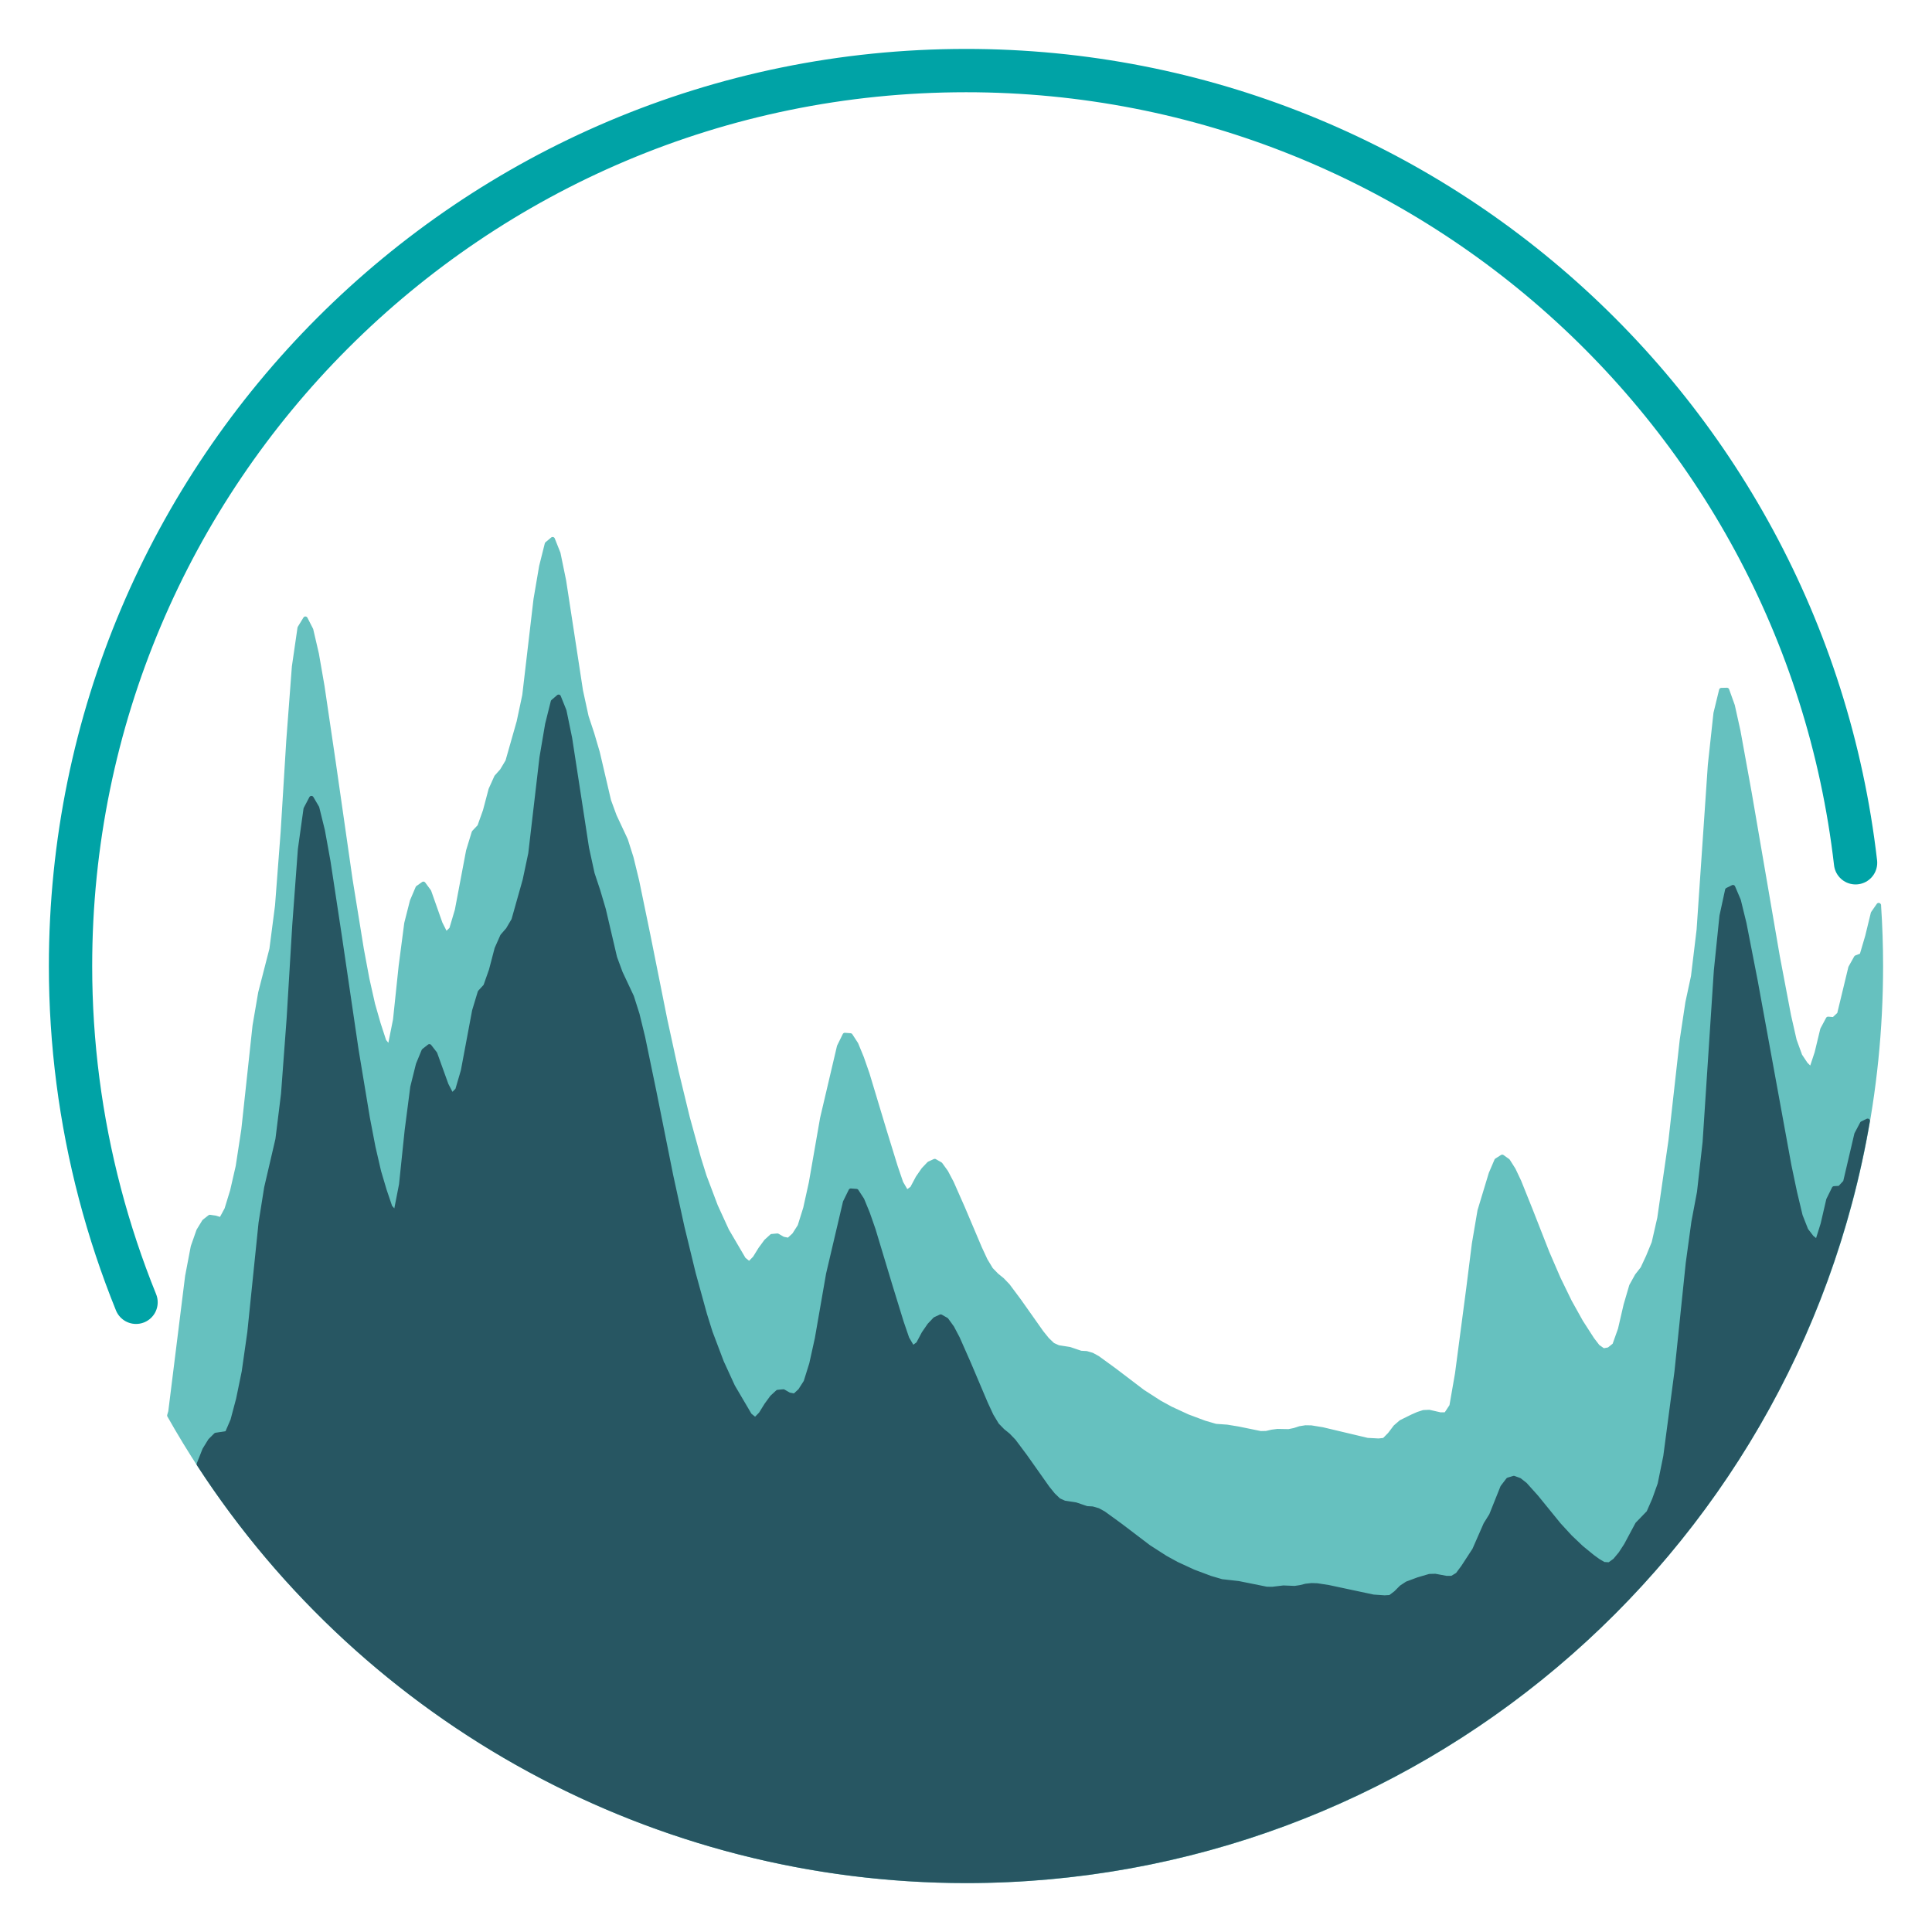
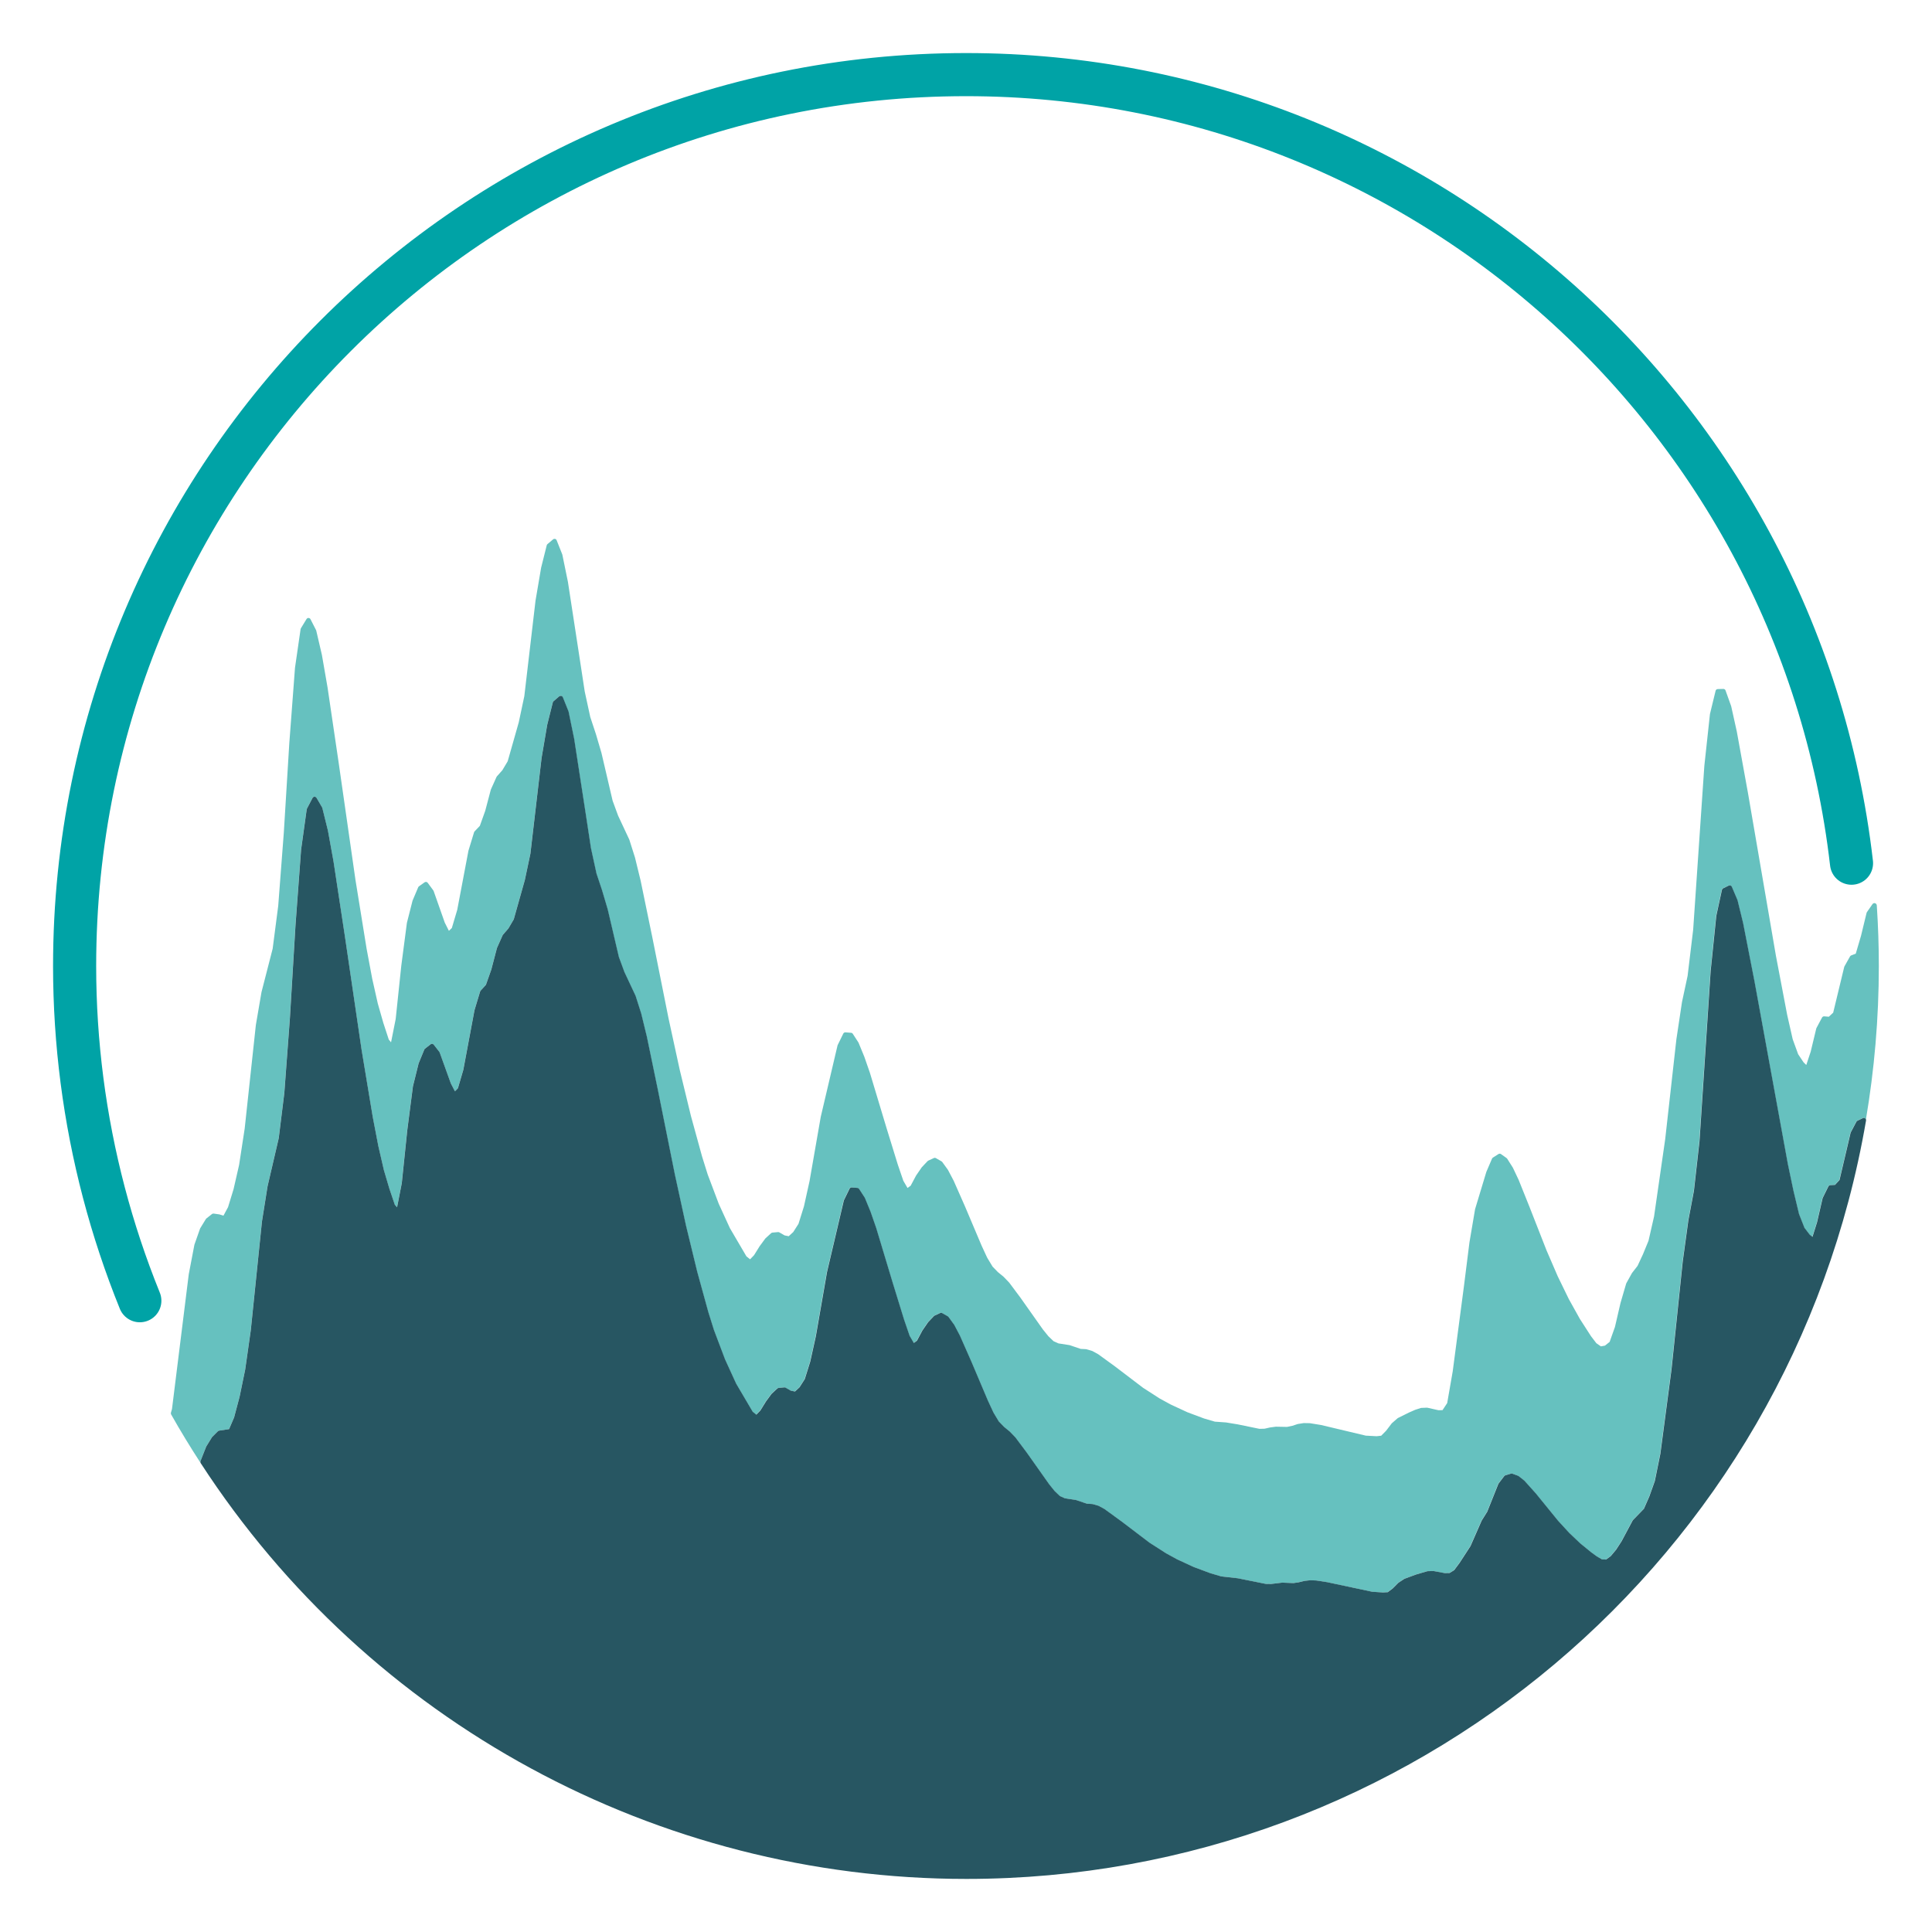
- <svg xmlns="http://www.w3.org/2000/svg" width="199.1mm" height="199.1mm" viewBox="0 0 199.1 199.1" version="1.1" id="svg3904">
-   <defs id="defs3898" />
-   <g id="layer1" transform="translate(-27.52132,104.8608)">
-     <g id="g3112-9" transform="matrix(0.3527778,0,0,-0.3527778,-1946.376,-2.837787)">
-       <path id="path8657-0-05-0-2-3-4-0-4-5-3-6-3" style="fill:#66c1bf;fill-opacity:1;fill-rule:evenodd;stroke:#66c1bf;stroke-width:1.335;stroke-linecap:round;stroke-linejoin:round;stroke-miterlimit:10;stroke-dasharray:none;stroke-opacity:1" d="m 6144.143,24.738 -0.043,0.043 -1.641,-2.36 -1.641,-6.745 -1.643,-5.584 -1.641,-0.621 -1.641,-2.928 -3.284,-13.601 -1.641,-1.537 -1.641,0.14 -1.641,-3.072 -1.643,-6.82 -1.641,-4.955 -1.641,1.633 -1.641,2.466 -1.643,4.513 -1.641,7.224 -3.281,17.271 -8.209,47.771 -3.281,18.076 -1.641,7.393 -1.641,4.582 -1.643,-0.036 -1.641,-6.747 -1.641,-15.123 -3.284,-48.157 -1.641,-13.588 -1.641,-7.648 -1.641,-10.895 -3.284,-29.319 -3.281,-22.753 -1.643,-7.204 -1.641,-3.993 -1.641,-3.531 -1.641,-2.1 -1.643,-2.961 -1.641,-5.606 -1.641,-7.088 -1.641,-4.607 -1.643,-1.318 -1.641,-0.3 -1.641,1.149 -1.641,2.143 -3.284,5.099 -3.281,5.889 -3.284,6.742 -3.281,7.598 -4.925,12.56 -3.281,8.176 -1.643,3.473 -1.641,2.59 -1.641,1.166 -1.641,-1.045 -1.643,-3.844 -3.281,-10.842 -1.641,-9.658 -1.643,-13.066 -3.281,-24.874 -1.641,-9.438 -1.643,-2.491 -1.641,-0.028 -3.281,0.747 -1.641,-0.071 -1.643,-0.533 -1.641,-0.722 -3.281,-1.621 -1.643,-1.426 -1.641,-2.163 -1.641,-1.661 -1.641,-0.179 -3.284,0.179 -13.131,3.117 -3.281,0.533 -1.643,0.028 -1.641,-0.258 -1.641,-0.532 -1.641,-0.338 -3.284,0.06 -1.641,-0.212 -1.641,-0.379 -1.641,-0.033 -6.566,1.345 -3.284,0.535 -3.281,0.232 -3.284,0.959 -4.925,1.845 -4.922,2.277 -3.284,1.797 -4.922,3.17 -8.209,6.247 -4.922,3.582 -1.643,0.904 -1.641,0.48 -1.641,0.093 -3.284,1.111 -3.281,0.507 -1.641,0.74 -1.643,1.575 -1.641,2.034 -6.566,9.294 -3.281,4.397 -1.641,1.709 -1.643,1.338 -1.641,1.694 -1.641,2.729 -1.641,3.542 -4.925,11.622 -3.284,7.442 -1.641,3.112 -1.641,2.272 -1.641,0.934 -1.643,-0.76 -1.641,-1.732 -1.641,-2.38 -1.641,-3.082 -1.643,-1.199 -1.641,2.809 -1.641,4.811 -3.284,10.657 -4.922,16.339 -1.641,4.71 -1.643,3.998 -1.641,2.527 -1.641,0.126 -1.641,-3.34 -4.925,-20.964 -3.284,-18.836 -1.641,-7.424 -1.641,-5.248 -1.641,-2.562 -1.643,-1.515 -1.641,0.333 -1.641,0.939 -1.641,-0.152 -1.643,-1.504 -1.641,-2.232 -1.641,-2.645 -1.641,-1.684 -1.643,1.333 -4.922,8.398 -3.284,7.169 -3.282,8.696 -1.641,5.253 -3.284,11.937 -3.281,13.527 -3.284,15.07 -4.925,24.601 -3.281,15.883 -1.641,6.742 -1.643,5.185 -3.282,7.015 -1.641,4.473 -3.284,14.06 -1.641,5.571 -1.641,4.955 -1.641,7.555 -1.643,10.746 -3.282,21.388 -1.641,7.997 -1.643,4.12 -1.641,-1.378 -1.641,-6.543 -1.641,-9.635 -3.284,-28.034 -1.641,-7.729 -3.284,-11.553 -1.641,-2.746 -1.641,-1.845 -1.641,-3.643 -1.643,-6.21 -1.641,-4.594 -1.641,-1.729 -1.641,-5.372 -3.284,-17.347 -1.641,-5.533 -1.641,-1.575 -1.641,3.254 -3.284,9.312 -1.641,2.226 -1.641,-1.166 -1.643,-3.87 -1.641,-6.47 -1.641,-12.546 -1.641,-15.62 -1.643,-8.257 -1.641,2.002 -1.641,5.023 -1.641,5.725 -1.643,7.318 -1.641,8.782 -3.281,20.267 -4.925,34.322 -3.284,22.251 -1.641,9.431 -1.641,7.053 -1.641,3.208 -1.643,-2.686 -1.641,-11.311 -1.641,-21.693 -1.641,-26.679 -1.641,-21.484 -1.643,-12.649 -3.281,-12.768 -1.641,-9.582 -3.284,-30.415 -1.641,-10.715 -1.641,-7.156 -1.643,-5.364 -1.641,-3.032 -1.641,0.515 -1.641,0.237 -1.643,-1.3 -1.641,-2.683 -1.641,-4.682 -1.641,-8.603 -4.925,-39.583 -0.323,-1.103 a 267.197,267.197 0 0 1 232.732,-135.938 267.197,267.197 0 0 1 267.198,267.196 267.197,267.197 0 0 1 -0.591,17.76 z" />
-       <path id="path8657-7-3-2-3-0-9-1-9-5-8-6-8" style="fill:#275662;fill-opacity:1;fill-rule:evenodd;stroke:#275662;stroke-width:1.335;stroke-linecap:round;stroke-linejoin:round;stroke-miterlimit:10;stroke-dasharray:none;stroke-opacity:1" d="m 6140.879,-38.234 -1.593,-0.77 -1.641,-3.11 -3.281,-14.002 -1.641,-1.759 -1.643,-0.093 -1.641,-3.322 -1.641,-7.086 -1.641,-5.235 -1.643,1.333 -1.641,2.146 -1.641,4.172 -1.641,6.861 -1.643,7.818 -9.847,53.92 -3.284,16.824 -1.641,6.707 -1.641,3.847 -1.641,-0.815 -1.643,-7.578 -1.641,-16.001 -3.281,-50.073 -1.641,-14.618 -1.643,-8.724 -1.641,-12.005 -3.281,-31.578 -3.284,-24.864 -1.641,-8.065 -1.641,-4.599 -1.643,-3.743 -3.281,-3.393 -3.284,-6.134 -1.641,-2.524 -1.641,-1.966 -1.641,-1.191 -1.643,0.107 -1.641,0.967 -1.641,1.189 -3.284,2.683 -3.282,3.122 -3.284,3.574 -6.563,8.068 -3.284,3.66 -1.641,1.292 -1.641,0.598 -1.643,-0.495 -1.641,-2.148 -3.281,-8.204 -1.643,-2.628 -3.281,-7.479 -3.284,-5.043 -1.641,-2.209 -1.641,-0.994 -1.641,-0.017 -3.284,0.611 -1.641,-0.045 -3.284,-0.964 -3.281,-1.219 -1.641,-1.083 -1.641,-1.648 -1.643,-1.242 -1.641,-0.097 -3.282,0.225 -13.131,2.797 -3.284,0.505 -1.641,0.055 -1.641,-0.179 -1.643,-0.409 -1.641,-0.242 -3.281,0.136 -3.284,-0.394 -1.641,0.026 -8.206,1.653 -4.925,0.558 -3.281,0.964 -4.925,1.843 -4.925,2.272 -3.281,1.797 -4.925,3.165 -8.206,6.24 -4.925,3.579 -1.641,0.901 -1.641,0.477 -1.643,0.093 -3.281,1.108 -3.284,0.502 -1.641,0.74 -1.641,1.573 -1.641,2.032 -6.566,9.289 -3.284,4.392 -1.641,1.709 -1.641,1.335 -1.643,1.691 -1.641,2.729 -1.641,3.539 -4.925,11.617 -3.281,7.439 -1.641,3.107 -1.643,2.272 -1.641,0.931 -1.641,-0.762 -1.641,-1.734 -1.643,-2.383 -1.641,-3.085 -1.641,-1.202 -1.641,2.807 -1.643,4.809 -3.281,10.652 -4.925,16.332 -1.641,4.708 -1.641,3.996 -1.643,2.524 -1.641,0.124 -1.641,-3.342 -4.925,-20.976 -3.281,-18.844 -1.641,-7.426 -1.643,-5.25 -1.641,-2.57 -1.641,-1.517 -1.641,0.328 -1.643,0.937 -1.641,-0.157 -1.641,-1.51 -1.641,-2.237 -1.643,-2.65 -1.641,-1.689 -1.641,1.328 -4.925,8.378 -3.281,7.156 -3.284,8.678 -1.641,5.245 -3.281,11.919 -3.284,13.51 -3.281,15.05 -4.925,24.566 -3.284,15.857 -1.641,6.73 -1.641,5.167 -3.284,6.982 -1.641,4.455 -3.281,14.022 -1.643,5.553 -1.641,4.932 -1.641,7.535 -1.641,10.72 -3.284,21.337 -1.641,7.969 -1.641,4.089 -1.641,-1.409 -1.643,-6.576 -1.641,-9.67 -3.281,-28.11 -1.643,-7.769 -3.281,-11.642 -1.641,-2.797 -1.643,-1.896 -1.641,-3.698 -1.641,-6.265 -1.641,-4.657 -1.643,-1.792 -1.641,-5.44 -3.281,-17.498 -1.643,-5.614 -1.641,-1.663 -1.641,3.163 -3.284,9.11 -1.641,2.115 -1.641,-1.285 -1.641,-3.993 -1.643,-6.604 -1.641,-12.687 -1.641,-15.766 -1.641,-8.418 -1.641,1.832 -1.643,4.844 -1.641,5.533 -1.641,7.113 -1.641,8.565 -3.284,19.79 -4.925,33.477 -3.282,21.59 -1.641,9.067 -1.643,6.661 -1.641,2.794 -1.641,-3.132 -1.641,-11.786 -1.643,-22.198 -1.641,-27.219 -1.641,-22.057 -1.641,-13.262 -3.284,-14.106 -1.641,-10.309 -3.281,-31.964 -1.643,-11.531 -1.641,-7.979 -1.641,-6.177 -1.641,-3.812 -3.284,-0.502 -1.641,-1.631 -1.641,-2.663 -1.643,-4.137 -0.021,-0.086 a 267.197,267.197 0 0 1 224.112,-121.703 267.197,267.197 0 0 1 263.344,221.984 z" />
-       <path id="path2963-8-6-1-3-0-2-9-6-4-15-7-0" style="fill:none;fill-rule:evenodd;stroke:#00a3a6;stroke-width:12.653;stroke-linecap:round;stroke-linejoin:round;stroke-miterlimit:10;stroke-dasharray:none;stroke-opacity:1" d="m 6137.349,37.165 c -0.489,4.232 -1.077,8.432 -1.764,12.598 -1.373,8.331 -3.135,16.524 -5.268,24.559 -4.266,16.072 -10.013,31.516 -17.083,46.184 -14.14,29.336 -33.569,55.568 -57.016,77.505 -46.894,43.874 -109.86,70.571 -178.723,70.57 -144.474,-8.6e-4 -261.593,-117.121 -261.593,-261.595 1e-4,-22.513 2.906,-44.835 8.576,-66.431 2.835,-10.798 6.361,-21.415 10.561,-31.783" />
+ <svg xmlns="http://www.w3.org/2000/svg" width="200mm" height="200mm" viewBox="0 0 200 200" version="1.1" id="svg5016">
+   <defs id="defs5013" />
+   <g id="layer1" transform="translate(364.2665,73.97702)">
+     <g id="g22530" transform="translate(10.98474,10.98316)">
+       <path id="path5318" style="color:#000000;fill:#66c1bf;fill-opacity:1;fill-rule:evenodd;stroke-width:0.471;stroke-linecap:round;stroke-linejoin:round;stroke-miterlimit:10" d="m -317.789,-29.17 a 0.235,0.235 0 0 0 -0.208,0.047 l -0.578,0.486 a 0.235,0.235 0 0 0 -0.078,0.123 l -0.578,2.309 a 0.235,0.235 0 0 0 -0.004,0.018 l -0.578,3.399 a 0.235,0.235 0 0 0 -0.002,0.011 l -1.158,9.879 -0.575,2.709 -1.148,4.037 -0.551,0.924 -0.564,0.635 a 0.235,0.235 0 0 0 -0.039,0.058 l -0.578,1.285 a 0.235,0.235 0 0 0 -0.014,0.037 l -0.576,2.18 -0.559,1.564 -0.545,0.575 a 0.235,0.235 0 0 0 -0.055,0.094 l -0.578,1.894 a 0.235,0.235 0 0 0 -0.006,0.025 l -1.157,6.108 -0.559,1.881 -0.304,0.291 -0.428,-0.85 -1.152,-3.27 a 0.235,0.235 0 0 0 -0.033,-0.063 l -0.578,-0.785 a 0.235,0.235 0 0 0 -0.326,-0.053 l -0.58,0.412 a 0.235,0.235 0 0 0 -0.08,0.099 l -0.578,1.365 a 0.235,0.235 0 0 0 -0.012,0.034 l -0.58,2.283 a 0.235,0.235 0 0 0 -0.004,0.027 l -0.58,4.426 a 0.235,0.235 0 0 0 0,0.006 l -0.578,5.498 -0.48,2.412 -0.235,-0.285 -0.564,-1.724 -0.574,-2.01 -0.578,-2.57 -0.578,-3.09 -1.156,-7.144 -1.736,-12.106 a 0.235,0.235 0 0 0 0,-5.167e-4 0.235,0.235 0 0 0 0,-5.168e-4 0.235,0.235 0 0 0 0,-5.168e-4 l -1.159,-7.85 a 0.235,0.235 0 0 0 -0.002,-0.006 l -0.578,-3.326 a 0.235,0.235 0 0 0 -0.004,-0.014 l -0.578,-2.486 a 0.235,0.235 0 0 0 -0.019,-0.055 l -0.578,-1.131 a 0.235,0.235 0 0 0 -0.412,-0.016 l -0.578,0.948 a 0.235,0.235 0 0 0 -0.034,0.088 l -0.578,3.99 a 0.235,0.235 0 0 0 -0.002,0.015 l -0.578,7.653 a 0.235,0.235 0 0 0 -0.002,0.004 l -0.578,9.41 -0.578,7.57 -0.576,4.442 -1.154,4.49 a 0.235,0.235 0 0 0 -0.004,0.018 l -0.58,3.381 a 0.235,0.235 0 0 0 -0.002,0.013 l -1.157,10.724 -0.578,3.766 -0.574,2.508 -0.571,1.861 -0.475,0.879 -0.394,-0.123 a 0.235,0.235 0 0 0 -0.037,-0.01 l -0.578,-0.082 a 0.235,0.235 0 0 0 -0.179,0.047 l -0.58,0.459 a 0.235,0.235 0 0 0 -0.055,0.063 l -0.578,0.945 a 0.235,0.235 0 0 0 -0.022,0.047 l -0.58,1.651 a 0.235,0.235 0 0 0 -0.008,0.033 l -0.58,3.035 a 0.235,0.235 0 0 0 -0.002,0.016 l -1.735,13.943 -0.109,0.371 a 0.235,0.235 0 0 0 0.021,0.181 c 0.968,1.716 1.99,3.39 3.054,5.029 a 0.236,0.235 0 0 1 -0.028,-0.164 l 0.006,-0.031 a 0.236,0.235 0 0 1 0.011,-0.033 l 0.578,-1.459 a 0.236,0.235 0 0 1 0.02,-0.037 l 0.578,-0.939 a 0.236,0.235 0 0 1 0.035,-0.043 l 0.578,-0.576 a 0.236,0.235 0 0 1 0.131,-0.065 l 1.029,-0.158 0.52,-1.209 0.572,-2.156 0.576,-2.801 0.578,-4.056 1.158,-11.271 a 0.236,0.235 0 0 1 0.002,-0.014 l 0.578,-3.636 a 0.236,0.235 0 0 1 0.004,-0.015 l 1.154,-4.965 0.576,-4.66 0.58,-7.773 0.578,-9.599 a 0.236,0.235 0 0 1 0,-0.002 l 0.58,-7.832 a 0.236,0.235 0 0 1 0.002,-0.014 l 0.578,-4.158 a 0.236,0.235 0 0 1 0.026,-0.076 l 0.578,-1.105 a 0.236,0.235 0 0 1 0.203,-0.127 0.236,0.235 0 0 1 0.209,0.117 l 0.577,0.987 a 0.236,0.235 0 0 1 0.026,0.063 l 0.58,2.35 a 0.236,0.235 0 0 1 0.002,0.013 l 0.58,3.199 a 0.236,0.235 0 0 1 0,0.001 0.236,0.235 0 0 1 0,0.001 0.236,0.235 0 0 1 0,0.002 0.236,0.235 0 0 1 0,0.001 0.236,0.235 0 0 1 0,0.001 l 1.158,7.617 1.736,11.807 1.158,6.976 0.578,3.014 0.576,2.498 0.574,1.941 0.562,1.658 0.23,0.258 0.488,-2.494 0.576,-5.551 a 0.236,0.235 0 0 1 0.002,-0.006 l 0.578,-4.477 a 0.236,0.235 0 0 1 0.006,-0.025 l 0.578,-2.33 a 0.236,0.235 0 0 1 0.012,-0.033 l 0.579,-1.408 a 0.236,0.235 0 0 1 0.071,-0.096 l 0.58,-0.453 a 0.236,0.235 0 0 1 0.174,-0.048 0.236,0.235 0 0 1 0.157,0.088 l 0.58,0.746 a 0.236,0.235 0 0 1 0.035,0.065 l 1.152,3.199 0.424,0.814 0.309,-0.315 0.56,-1.912 1.154,-6.162 a 0.236,0.235 0 0 1 0.006,-0.024 l 0.58,-1.92 a 0.236,0.235 0 0 1 0.051,-0.09 l 0.548,-0.597 0.56,-1.588 0.576,-2.201 a 0.236,0.235 0 0 1 0.012,-0.036 l 0.58,-1.304 a 0.236,0.235 0 0 1 0.037,-0.059 l 0.565,-0.652 0.552,-0.942 1.147,-4.07 0.576,-2.723 1.156,-9.904 a 0.236,0.235 0 0 1 0.002,-0.013 l 0.58,-3.41 a 0.236,0.235 0 0 1 0.002,-0.018 l 0.58,-2.32 a 0.236,0.235 0 0 1 0.076,-0.121 l 0.578,-0.498 a 0.236,0.235 0 0 1 0.208,-0.049 0.236,0.235 0 0 0 -5.2e-4,-5.16e-4 h 0.002 a 0.236,0.235 0 0 0 -10e-4,5.16e-4 h 10e-4 a 0.236,0.235 0 0 1 0.162,0.14 l 0.58,1.443 a 0.236,0.235 0 0 1 0.012,0.039 l 0.578,2.811 a 0.236,0.235 0 0 1 0.002,0.011 l 1.16,7.528 0.576,3.775 0.574,2.639 0.576,1.727 a 0.236,0.235 0 0 1 0.002,0.008 l 0.58,1.959 a 0.236,0.235 0 0 1 0.004,0.013 l 1.154,4.931 0.57,1.549 1.152,2.453 a 0.236,0.235 0 0 1 0.012,0.029 l 0.58,1.823 a 0.236,0.235 0 0 1 0.004,0.015 l 0.578,2.375 a 0.236,0.235 0 0 1 0.002,0.008 l 1.158,5.593 a 0.236,0.235 0 0 0 0,5.17e-4 0.236,0.235 0 0 0 0,5.16e-4 0.236,0.235 0 0 0 0,5.17e-4 0.236,0.235 0 0 0 0,5.17e-4 l 1.738,8.664 1.157,5.303 1.157,4.76 1.156,4.197 0.576,1.84 1.152,3.047 1.148,2.508 1.711,2.908 0.377,0.305 0.412,-0.422 0.566,-0.914 a 0.236,0.235 0 0 1 0.01,-0.016 l 0.578,-0.789 a 0.236,0.235 0 0 1 0.032,-0.034 l 0.578,-0.533 a 0.236,0.235 0 0 1 0.137,-0.06 l 0.58,-0.055 a 0.236,0.235 0 0 1 0.138,0.029 l 0.547,0.313 0.424,0.084 0.467,-0.434 0.547,-0.853 0.566,-1.813 0.576,-2.606 1.156,-6.64 a 0.236,0.235 0 0 1 0.002,-0.013 l 1.738,-7.401 a 0.236,0.235 0 0 1 0.018,-0.049 l 0.578,-1.18 a 0.236,0.235 0 0 1 0.23,-0.131 l 0.578,0.043 a 0.236,0.235 0 0 1 0.179,0.107 l 0.58,0.89 a 0.236,0.235 0 0 1 0.02,0.039 l 0.58,1.408 a 0.236,0.235 0 0 1 0.004,0.011 l 0.578,1.662 a 0.236,0.235 0 0 1 0.004,0.01 l 1.736,5.759 1.157,3.754 0.572,1.67 0.434,0.744 0.326,-0.238 0.553,-1.039 a 0.236,0.235 0 0 1 0.014,-0.023 l 0.58,-0.842 a 0.236,0.235 0 0 1 0.024,-0.027 l 0.578,-0.611 a 0.236,0.235 0 0 1 0.072,-0.053 l 0.578,-0.268 a 0.236,0.235 0 0 1 0.214,0.008 l 0.58,0.328 a 0.236,0.235 0 0 1 0.074,0.069 l 0.58,0.8 a 0.236,0.235 0 0 1 0.018,0.027 l 0.578,1.096 a 0.236,0.235 0 0 1 0.008,0.016 l 1.157,2.625 a 0.236,0.235 0 0 1 0.002,0.003 l 1.737,4.096 0.572,1.232 0.557,0.928 0.553,0.568 0.566,0.463 a 0.236,0.235 0 0 1 0.022,0.019 l 0.58,0.602 a 0.236,0.235 0 0 1 0.018,0.024 l 1.158,1.549 a 0.236,0.235 0 0 1 0.004,0.004 l 2.313,3.272 0.564,0.699 0.539,0.516 0.512,0.233 1.127,0.172 a 0.236,0.235 0 0 1 0.039,0.01 l 1.129,0.381 0.547,0.032 a 0.236,0.235 0 0 1 0.053,0.008 l 0.578,0.168 a 0.236,0.235 0 0 1 0.049,0.02 l 0.578,0.318 a 0.236,0.235 0 0 1 0.025,0.015 l 1.736,1.263 a 0.236,0.235 0 0 1 0.004,0.002 l 2.889,2.197 1.722,1.105 1.143,0.627 1.723,0.795 1.721,0.642 1.129,0.332 1.717,0.195 a 0.236,0.235 0 0 1 0.022,0.004 l 2.873,0.578 0.541,0.008 1.143,-0.136 a 0.236,0.235 0 0 1 0.037,-0.002 l 1.137,0.047 0.545,-0.08 0.568,-0.141 a 0.236,0.235 0 0 1 0.031,-0.006 l 0.58,-0.065 a 0.236,0.235 0 0 1 0.034,0 l 0.578,0.02 a 0.236,0.235 0 0 1 0.027,0.002 l 1.158,0.178 a 0.236,0.235 0 0 1 0.014,0.004 l 4.615,0.983 1.128,0.076 0.492,-0.029 0.51,-0.384 0.566,-0.568 a 0.236,0.235 0 0 1 0.037,-0.032 l 0.58,-0.382 a 0.236,0.235 0 0 1 0.047,-0.024 l 1.158,-0.429 a 0.236,0.235 0 0 1 0.015,-0.006 l 1.158,-0.34 a 0.236,0.235 0 0 1 0.061,-0.01 l 0.578,-0.016 a 0.236,0.235 0 0 1 0.049,0.004 l 1.137,0.211 0.492,-0.006 0.483,-0.293 0.549,-0.736 1.143,-1.756 1.15,-2.621 a 0.236,0.235 0 0 1 0.015,-0.031 l 0.568,-0.908 1.151,-2.875 a 0.236,0.235 0 0 1 0.031,-0.055 l 0.578,-0.758 a 0.236,0.235 0 0 1 0.119,-0.082 l 0.58,-0.176 a 0.236,0.235 0 0 1 0.148,0.004 l 0.58,0.213 a 0.236,0.235 0 0 1 0.065,0.035 l 0.578,0.457 a 0.236,0.235 0 0 1 0.029,0.027 l 1.158,1.291 a 0.236,0.235 0 0 1 0.008,0.008 l 2.311,2.84 1.148,1.25 1.147,1.09 1.146,0.937 0.563,0.408 0.521,0.306 0.439,0.029 0.487,-0.353 0.55,-0.66 0.566,-0.869 1.152,-2.156 a 0.236,0.235 0 0 1 0.039,-0.053 l 1.13,-1.166 0.559,-1.274 0.57,-1.599 0.574,-2.821 1.157,-8.76 1.158,-11.137 a 0.236,0.235 0 0 1 0,-0.006 l 0.58,-4.236 a 0.236,0.235 0 0 1 0,-0.011 l 0.578,-3.069 0.578,-5.142 1.157,-17.658 a 0.236,0.235 0 0 1 0.002,-0.008 l 0.578,-5.645 a 0.236,0.235 0 0 1 0.004,-0.027 l 0.58,-2.672 a 0.236,0.235 0 0 1 0.125,-0.162 l 0.58,-0.287 a 0.236,0.235 0 0 1 0.186,-0.009 0.236,0.235 0 0 1 0.134,0.128 l 0.578,1.358 a 0.236,0.235 0 0 1 0.014,0.035 l 0.578,2.367 a 0.236,0.235 0 0 1 0.002,0.01 l 1.158,5.935 a 0.236,0.235 0 0 1 0.002,0.002 l 3.473,19.017 0.578,2.752 0.574,2.4 0.561,1.426 0.541,0.709 0.289,0.234 0.473,-1.507 0.576,-2.49 a 0.236,0.235 0 0 1 0.019,-0.051 l 0.578,-1.172 a 0.236,0.235 0 0 1 0.197,-0.131 l 0.486,-0.027 0.471,-0.506 1.145,-4.879 a 0.236,0.235 0 0 1 0.019,-0.054 l 0.58,-1.098 a 0.236,0.235 0 0 1 0.105,-0.102 l 0.562,-0.271 a 0.236,0.235 0 0 1 0.214,0.004 0.236,0.235 0 0 1 0.121,0.174 c 0.879,-5.179 1.344,-10.499 1.344,-15.928 2e-5,-2.088 -0.071,-4.173 -0.209,-6.256 -5.2e-4,-0.008 5.2e-4,-0.015 0,-0.023 l -0.002,0.01 a 0.235,0.235 0 0 0 -0.066,-0.162 l -0.016,-0.016 a 0.235,0.235 0 0 0 -0.359,0.033 l -0.58,0.832 a 0.235,0.235 0 0 0 -0.036,0.08 l -0.576,2.373 -0.545,1.852 -0.471,0.178 a 0.235,0.235 0 0 0 -0.121,0.105 l -0.58,1.034 a 0.235,0.235 0 0 0 -0.023,0.058 l -1.141,4.73 -0.451,0.422 -0.475,-0.041 a 0.235,0.235 0 0 0 -0.228,0.125 l -0.578,1.084 a 0.235,0.235 0 0 0 -0.021,0.055 l -0.576,2.397 -0.457,1.377 -0.29,-0.291 -0.551,-0.826 -0.564,-1.551 -0.574,-2.532 -1.159,-6.086 -2.894,-16.85 a 0.235,0.235 0 0 0 0,-5.167e-4 0.235,0.235 0 0 0 0,-5.168e-4 0.235,0.235 0 0 0 0,-5.168e-4 l -1.158,-6.377 a 0.235,0.235 0 0 0 -0.002,-0.008 l -0.578,-2.609 a 0.235,0.235 0 0 0 -0.008,-0.027 l -0.58,-1.617 a 0.235,0.235 0 0 0 -0.226,-0.156 l -0.58,0.014 a 0.235,0.235 0 0 0 -0.223,0.179 l -0.578,2.381 a 0.235,0.235 0 0 0 -0.006,0.029 l -0.578,5.334 a 0.235,0.235 0 0 0 -0.002,0.01 l -1.158,16.982 -0.576,4.777 -0.576,2.687 a 0.235,0.235 0 0 0 -0.004,0.014 l -0.578,3.844 a 0.235,0.235 0 0 0 -0.002,0.008 l -1.158,10.34 -1.154,8.011 -0.574,2.514 -0.568,1.384 -0.566,1.217 -0.561,0.721 a 0.235,0.235 0 0 0 -0.021,0.029 l -0.58,1.045 a 0.235,0.235 0 0 0 -0.02,0.049 l -0.578,1.977 a 0.235,0.235 0 0 0 -0.004,0.013 l -0.576,2.488 -0.551,1.549 -0.483,0.384 -0.422,0.078 -0.469,-0.328 -0.551,-0.719 -1.15,-1.785 -1.15,-2.064 -1.152,-2.367 -1.154,-2.672 -1.736,-4.428 a 0.235,0.235 0 0 0 0,-5.16e-4 0.235,0.235 0 0 0 0,-5.17e-4 0.235,0.235 0 0 0 0,-5.17e-4 0.235,0.235 0 0 0 0,-5.17e-4 l -1.158,-2.885 a 0.235,0.235 0 0 0 -0.006,-0.011 l -0.58,-1.225 a 0.235,0.235 0 0 0 -0.014,-0.025 l -0.578,-0.914 a 0.235,0.235 0 0 0 -0.062,-0.066 l -0.578,-0.412 a 0.235,0.235 0 0 0 -0.264,-0.006 l -0.578,0.369 a 0.235,0.235 0 0 0 -0.09,0.105 l -0.58,1.355 a 0.235,0.235 0 0 0 -0.01,0.025 l -1.156,3.824 a 0.235,0.235 0 0 0 -0.008,0.029 l -0.578,3.407 a 0.235,0.235 0 0 0 -0.002,0.01 l -0.58,4.609 -1.156,8.768 -0.571,3.277 -0.484,0.734 -0.426,0.006 -1.129,-0.256 a 0.235,0.235 0 0 0 -0.062,-0.006 l -0.58,0.023 a 0.235,0.235 0 0 0 -0.062,0.012 l -0.578,0.188 a 0.235,0.235 0 0 0 -0.022,0.01 l -0.578,0.254 a 0.235,0.235 0 0 0 -0.01,0.004 l -1.158,0.573 a 0.235,0.235 0 0 0 -0.049,0.033 l -0.58,0.504 a 0.235,0.235 0 0 0 -0.033,0.035 l -0.571,0.75 -0.508,0.515 -0.476,0.053 -1.119,-0.06 -4.611,-1.096 a 0.235,0.235 0 0 0 -0.015,-0.004 l -1.158,-0.188 a 0.235,0.235 0 0 0 -0.034,-0.002 l -0.58,-0.01 a 0.235,0.235 0 0 0 -0.041,0.002 l -0.578,0.091 a 0.235,0.235 0 0 0 -0.037,0.008 l -0.566,0.184 -0.539,0.111 -1.133,-0.022 a 0.235,0.235 0 0 0 -0.036,0.002 l -0.578,0.076 a 0.235,0.235 0 0 0 -0.024,0.004 l -0.554,0.127 -0.527,0.012 -2.291,-0.471 a 0.235,0.235 0 0 0 -0.01,0 l -1.158,-0.19 a 0.235,0.235 0 0 0 -0.022,-0.002 l -1.133,-0.08 -1.125,-0.33 -1.721,-0.645 -1.721,-0.797 -1.145,-0.625 -1.722,-1.109 -2.887,-2.197 a 0.235,0.235 0 0 0 -0.004,-0.004 l -1.738,-1.263 a 0.235,0.235 0 0 0 -0.023,-0.015 l -0.58,-0.318 a 0.235,0.235 0 0 0 -0.046,-0.02 l -0.58,-0.17 a 0.235,0.235 0 0 0 -0.053,-0.01 l -0.547,-0.029 -1.127,-0.383 a 0.235,0.235 0 0 0 -0.041,-0.01 l -1.125,-0.174 -0.514,-0.23 -0.539,-0.517 -0.565,-0.699 -2.313,-3.274 a 0.235,0.235 0 0 0 -0.002,-0.004 l -1.159,-1.553 a 0.235,0.235 0 0 0 -0.019,-0.022 l -0.578,-0.603 a 0.235,0.235 0 0 0 -0.022,-0.02 l -0.568,-0.463 -0.55,-0.568 -0.559,-0.928 -0.572,-1.235 -1.734,-4.095 a 0.235,0.235 0 0 0 -0.002,-0.004 l -1.158,-2.625 a 0.235,0.235 0 0 0 -0.008,-0.014 l -0.578,-1.1 a 0.235,0.235 0 0 0 -0.018,-0.027 l -0.578,-0.8 a 0.235,0.235 0 0 0 -0.076,-0.067 l -0.578,-0.33 a 0.235,0.235 0 0 0 -0.215,-0.01 l -0.58,0.267 a 0.235,0.235 0 0 0 -0.072,0.053 l -0.578,0.611 a 0.235,0.235 0 0 0 -0.024,0.027 l -0.578,0.84 a 0.235,0.235 0 0 0 -0.014,0.024 l -0.554,1.039 -0.325,0.236 -0.435,-0.744 -0.571,-1.672 -1.158,-3.756 -1.735,-5.762 a 0.235,0.235 0 0 0 -0.004,-0.01 l -0.578,-1.662 a 0.235,0.235 0 0 0 -0.006,-0.012 l -0.58,-1.41 a 0.235,0.235 0 0 0 -0.02,-0.039 l -0.578,-0.891 a 0.235,0.235 0 0 0 -0.179,-0.107 l -0.58,-0.045 a 0.235,0.235 0 0 0 -0.228,0.131 l -0.578,1.18 a 0.235,0.235 0 0 0 -0.018,0.049 l -1.738,7.394 a 0.235,0.235 0 0 0 -0.002,0.014 l -1.158,6.64 -0.576,2.603 -0.566,1.811 -0.545,0.852 -0.469,0.431 -0.424,-0.086 -0.545,-0.313 a 0.235,0.235 0 0 0 -0.138,-0.029 l -0.58,0.053 a 0.235,0.235 0 0 0 -0.136,0.063 l -0.58,0.529 a 0.235,0.235 0 0 0 -0.029,0.035 l -0.58,0.788 a 0.235,0.235 0 0 0 -0.01,0.015 l -0.566,0.91 -0.41,0.422 -0.379,-0.306 -1.709,-2.916 -1.15,-2.511 -1.152,-3.053 -0.576,-1.842 -1.156,-4.205 -1.157,-4.766 -1.156,-5.311 -1.736,-8.675 a 0.235,0.235 0 0 0 -0.002,-0.002 l -1.156,-5.604 a 0.235,0.235 0 0 0 -0.002,-0.008 l -0.58,-2.379 a 0.235,0.235 0 0 0 -0.004,-0.014 l -0.58,-1.83 a 0.235,0.235 0 0 0 -0.01,-0.029 l -1.154,-2.465 -0.571,-1.554 -1.154,-4.945 a 0.235,0.235 0 0 0 -0.004,-0.013 l -0.578,-1.965 a 0.235,0.235 0 0 0 -0.004,-0.008 l -0.574,-1.736 -0.574,-2.644 -0.578,-3.783 -1.158,-7.545 a 0.235,0.235 0 0 0 -0.002,-0.012 l -0.578,-2.822 a 0.235,0.235 0 0 0 -0.013,-0.039 l -0.578,-1.453 a 0.235,0.235 0 0 0 -0.162,-0.14 z" />
+       <path id="path2963-8-6-1-3-0-2-96" style="fill:none;fill-rule:evenodd;stroke:#00a3a6;stroke-width:4.463;stroke-linecap:round;stroke-linejoin:round;stroke-miterlimit:10;stroke-dasharray:none;stroke-opacity:1" d="m -183.583,4.397 c -0.172,-1.493 -0.38,-2.975 -0.622,-4.444 -0.484,-2.939 -1.106,-5.829 -1.858,-8.663 -1.505,-5.669 -3.532,-11.117 -6.026,-16.292 -4.988,-10.348 -11.842,-19.602 -20.113,-27.34 -16.542,-15.477 -38.754,-24.894 -63.046,-24.894 -50.964,3.11e-4 -92.279,41.315 -92.279,92.28 4e-5,7.941 1.025,15.816 3.025,23.434 1,3.809 2.244,7.554 3.726,11.212" />
+       <path id="path5236" style="color:#000000;fill:#275662;fill-opacity:1;fill-rule:evenodd;stroke-width:0.471;stroke-linecap:round;stroke-linejoin:round;stroke-miterlimit:10" d="m -317.163,-12.917 a 0.236,0.235 0 0 0 5.1e-4,5.16e-4 0.236,0.235 0 0 1 10e-4,-5.16e-4 z m 5.1e-4,5.16e-4 a 0.236,0.235 0 0 0 -0.208,0.049 l -0.578,0.498 a 0.236,0.235 0 0 0 -0.076,0.121 l -0.58,2.32 a 0.236,0.235 0 0 0 -0.002,0.018 l -0.58,3.41 a 0.236,0.235 0 0 0 -0.002,0.013 l -1.156,9.904 -0.576,2.723 -1.147,4.07 -0.552,0.942 -0.565,0.652 a 0.236,0.235 0 0 0 -0.037,0.059 l -0.58,1.304 a 0.236,0.235 0 0 0 -0.012,0.036 l -0.576,2.201 -0.56,1.588 -0.547,0.597 a 0.236,0.235 0 0 0 -0.051,0.09 l -0.58,1.92 a 0.236,0.235 0 0 0 -0.006,0.024 l -1.154,6.162 -0.56,1.912 -0.309,0.315 -0.424,-0.814 -1.152,-3.199 a 0.236,0.235 0 0 0 -0.035,-0.065 l -0.58,-0.746 a 0.236,0.235 0 0 0 -0.33,-0.041 l -0.58,0.453 a 0.236,0.235 0 0 0 -0.072,0.096 l -0.578,1.408 a 0.236,0.235 0 0 0 -0.012,0.033 l -0.578,2.33 a 0.236,0.235 0 0 0 -0.006,0.025 l -0.578,4.477 a 0.236,0.235 0 0 0 -0.002,0.006 l -0.576,5.551 -0.488,2.494 -0.23,-0.258 -0.562,-1.658 -0.574,-1.941 -0.576,-2.498 -0.578,-3.014 -1.158,-6.976 -1.737,-11.807 -1.158,-7.617 a 0.236,0.235 0 0 0 0,-0.006 l -0.58,-3.199 a 0.236,0.235 0 0 0 -0.002,-0.013 l -0.58,-2.35 a 0.236,0.235 0 0 0 -0.026,-0.063 l -0.577,-0.987 a 0.236,0.235 0 0 0 -0.412,0.01 l -0.578,1.105 a 0.236,0.235 0 0 0 -0.026,0.076 l -0.578,4.158 a 0.236,0.235 0 0 0 -0.002,0.014 l -0.58,7.832 a 0.236,0.235 0 0 0 0,0.002 l -0.578,9.599 -0.58,7.773 -0.576,4.66 -1.154,4.965 a 0.236,0.235 0 0 0 -0.004,0.015 l -0.578,3.636 a 0.236,0.235 0 0 0 -0.002,0.014 l -1.158,11.271 -0.578,4.055 -0.576,2.801 -0.572,2.156 -0.52,1.209 -1.029,0.158 a 0.236,0.235 0 0 0 -0.131,0.065 l -0.578,0.576 a 0.236,0.235 0 0 0 -0.035,0.043 l -0.578,0.939 a 0.236,0.235 0 0 0 -0.02,0.037 l -0.578,1.459 a 0.236,0.235 0 0 0 -0.011,0.033 l -0.006,0.031 a 0.236,0.235 0 0 0 0.031,0.182 c 17.426,26.841 47.255,43.039 79.258,43.039 46.017,-7e-5 85.347,-33.151 93.134,-78.502 a 0.236,0.235 0 0 0 0.002,-0.072 0.236,0.235 0 0 0 -0.336,-0.179 l -0.562,0.271 a 0.236,0.235 0 0 0 -0.105,0.102 l -0.58,1.098 a 0.236,0.235 0 0 0 -0.019,0.054 l -1.145,4.879 -0.471,0.506 -0.486,0.027 a 0.236,0.235 0 0 0 -0.197,0.131 l -0.578,1.172 a 0.236,0.235 0 0 0 -0.019,0.051 l -0.576,2.49 -0.473,1.507 -0.289,-0.234 -0.541,-0.709 -0.561,-1.426 -0.574,-2.4 -0.578,-2.752 -3.473,-19.018 a 0.236,0.235 0 0 0 -0.002,-0.002 l -1.158,-5.935 a 0.236,0.235 0 0 0 -0.002,-0.01 l -0.578,-2.367 a 0.236,0.235 0 0 0 -0.014,-0.035 l -0.578,-1.358 a 0.236,0.235 0 0 0 -0.32,-0.119 l -0.58,0.287 a 0.236,0.235 0 0 0 -0.125,0.162 l -0.58,2.672 a 0.236,0.235 0 0 0 -0.004,0.027 l -0.578,5.645 a 0.236,0.235 0 0 0 -0.002,0.008 l -1.157,17.658 -0.578,5.142 -0.578,3.069 a 0.236,0.235 0 0 0 0,0.011 l -0.58,4.236 a 0.236,0.235 0 0 0 0,0.006 l -1.158,11.136 -1.157,8.76 -0.574,2.821 -0.57,1.599 -0.559,1.274 -1.129,1.166 a 0.236,0.235 0 0 0 -0.039,0.053 l -1.152,2.156 -0.566,0.869 -0.55,0.66 -0.487,0.353 -0.439,-0.029 -0.521,-0.306 -0.563,-0.408 -1.146,-0.937 -1.147,-1.09 -1.148,-1.25 -2.311,-2.84 a 0.236,0.235 0 0 0 -0.008,-0.008 l -1.158,-1.291 a 0.236,0.235 0 0 0 -0.029,-0.027 l -0.578,-0.457 a 0.236,0.235 0 0 0 -0.065,-0.035 l -0.58,-0.213 a 0.236,0.235 0 0 0 -0.148,-0.004 l -0.58,0.176 a 0.236,0.235 0 0 0 -0.119,0.082 l -0.578,0.758 a 0.236,0.235 0 0 0 -0.031,0.055 l -1.15,2.875 -0.568,0.908 a 0.236,0.235 0 0 0 -0.015,0.031 l -1.15,2.621 -1.143,1.756 -0.549,0.736 -0.483,0.293 -0.492,0.006 -1.137,-0.211 a 0.236,0.235 0 0 0 -0.049,-0.004 l -0.578,0.016 a 0.236,0.235 0 0 0 -0.061,0.01 l -1.158,0.34 a 0.236,0.235 0 0 0 -0.015,0.006 l -1.158,0.429 a 0.236,0.235 0 0 0 -0.047,0.024 l -0.58,0.382 a 0.236,0.235 0 0 0 -0.037,0.032 l -0.566,0.568 -0.51,0.384 -0.492,0.029 -1.127,-0.076 -4.615,-0.983 a 0.236,0.235 0 0 0 -0.014,-0.004 l -1.158,-0.178 a 0.236,0.235 0 0 0 -0.027,-0.002 l -0.578,-0.02 a 0.236,0.235 0 0 0 -0.034,0 l -0.58,0.065 a 0.236,0.235 0 0 0 -0.032,0.006 l -0.568,0.141 -0.545,0.08 -1.137,-0.047 a 0.236,0.235 0 0 0 -0.037,0.002 l -1.143,0.136 -0.541,-0.008 -2.873,-0.578 a 0.236,0.235 0 0 0 -0.022,-0.004 l -1.717,-0.195 -1.129,-0.332 -1.721,-0.642 -1.723,-0.795 -1.143,-0.627 -1.722,-1.105 -2.889,-2.197 a 0.236,0.235 0 0 0 -0.004,-0.002 l -1.736,-1.263 a 0.236,0.235 0 0 0 -0.025,-0.015 l -0.578,-0.318 a 0.236,0.235 0 0 0 -0.049,-0.02 l -0.578,-0.168 a 0.236,0.235 0 0 0 -0.053,-0.008 l -0.547,-0.032 -1.129,-0.381 a 0.236,0.235 0 0 0 -0.039,-0.01 l -1.127,-0.172 -0.512,-0.233 -0.54,-0.516 -0.564,-0.699 -2.313,-3.272 a 0.236,0.235 0 0 0 -0.004,-0.004 l -1.158,-1.549 a 0.236,0.235 0 0 0 -0.018,-0.024 l -0.58,-0.602 a 0.236,0.235 0 0 0 -0.022,-0.019 l -0.566,-0.463 -0.553,-0.568 -0.557,-0.928 -0.572,-1.232 -1.736,-4.096 a 0.236,0.235 0 0 0 -0.002,-0.002 l -1.157,-2.625 a 0.236,0.235 0 0 0 -0.008,-0.016 l -0.578,-1.096 a 0.236,0.235 0 0 0 -0.018,-0.027 l -0.58,-0.8 a 0.236,0.235 0 0 0 -0.074,-0.069 l -0.58,-0.328 a 0.236,0.235 0 0 0 -0.214,-0.008 l -0.578,0.268 a 0.236,0.235 0 0 0 -0.072,0.053 l -0.578,0.611 a 0.236,0.235 0 0 0 -0.023,0.027 l -0.58,0.842 a 0.236,0.235 0 0 0 -0.014,0.023 l -0.553,1.039 -0.326,0.238 -0.434,-0.744 -0.572,-1.67 -1.157,-3.754 -1.736,-5.759 a 0.236,0.235 0 0 0 -0.004,-0.01 l -0.578,-1.662 a 0.236,0.235 0 0 0 -0.004,-0.011 l -0.58,-1.408 a 0.236,0.235 0 0 0 -0.02,-0.039 l -0.58,-0.89 a 0.236,0.235 0 0 0 -0.179,-0.107 l -0.578,-0.043 a 0.236,0.235 0 0 0 -0.231,0.131 l -0.578,1.18 a 0.236,0.235 0 0 0 -0.018,0.049 l -1.738,7.401 a 0.236,0.235 0 0 0 -0.002,0.013 l -1.156,6.64 -0.576,2.606 -0.566,1.813 -0.547,0.853 -0.467,0.434 -0.424,-0.084 -0.547,-0.313 a 0.236,0.235 0 0 0 -0.138,-0.029 l -0.58,0.055 a 0.236,0.235 0 0 0 -0.137,0.06 l -0.578,0.533 a 0.236,0.235 0 0 0 -0.032,0.034 l -0.578,0.789 a 0.236,0.235 0 0 0 -0.01,0.016 l -0.566,0.914 -0.412,0.422 -0.377,-0.305 -1.711,-2.908 -1.148,-2.508 -1.152,-3.047 -0.576,-1.84 -1.156,-4.197 -1.157,-4.76 -1.156,-5.303 -1.739,-8.664 a 0.236,0.235 0 0 0 0,-5.17e-4 0.236,0.235 0 0 0 0,-5.16e-4 0.236,0.235 0 0 0 0,-5.17e-4 0.236,0.235 0 0 0 0,-5.17e-4 l -1.158,-5.593 a 0.236,0.235 0 0 0 -0.002,-0.008 l -0.578,-2.375 a 0.236,0.235 0 0 0 -0.004,-0.015 l -0.58,-1.823 a 0.236,0.235 0 0 0 -0.012,-0.029 l -1.152,-2.453 -0.57,-1.549 -1.155,-4.932 a 0.236,0.235 0 0 0 -0.004,-0.013 l -0.58,-1.959 a 0.236,0.235 0 0 0 -0.002,-0.008 l -0.576,-1.727 -0.574,-2.639 -0.576,-3.775 -1.16,-7.528 a 0.236,0.235 0 0 0 -0.002,-0.011 l -0.578,-2.811 a 0.236,0.235 0 0 0 -0.012,-0.039 l -0.58,-1.443 a 0.236,0.235 0 0 0 -0.162,-0.14 z" />
    </g>
  </g>
</svg>
